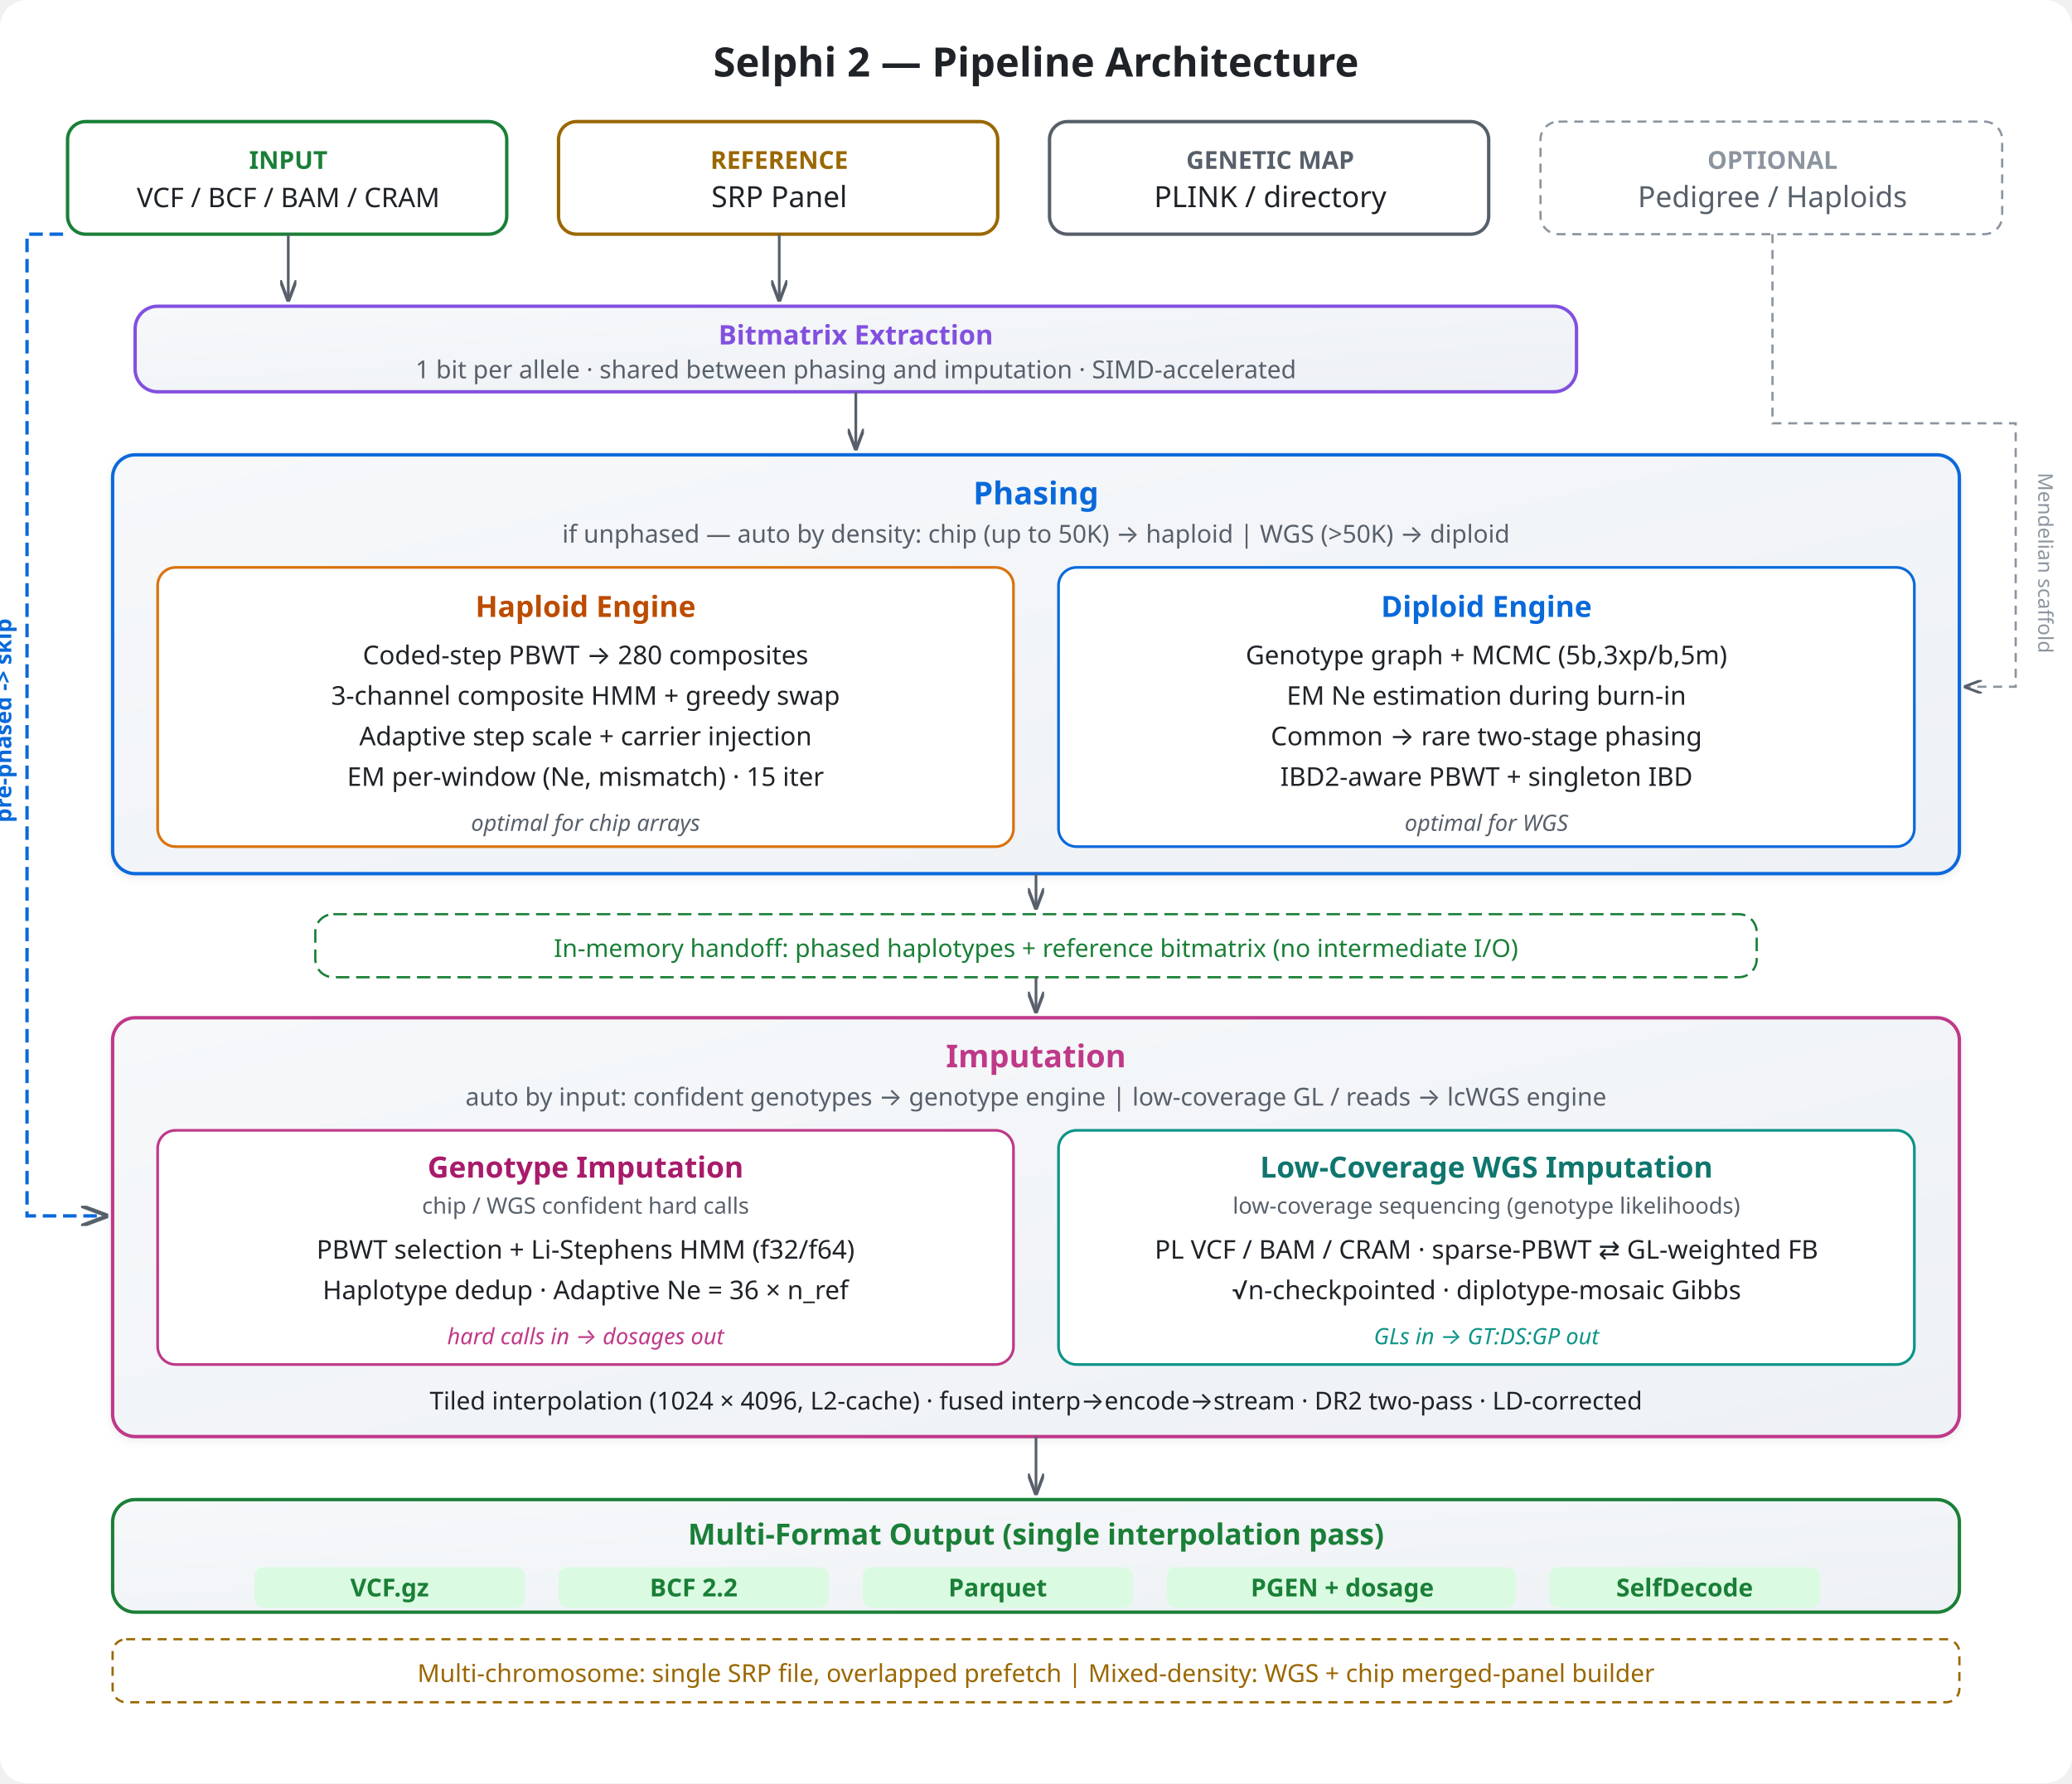
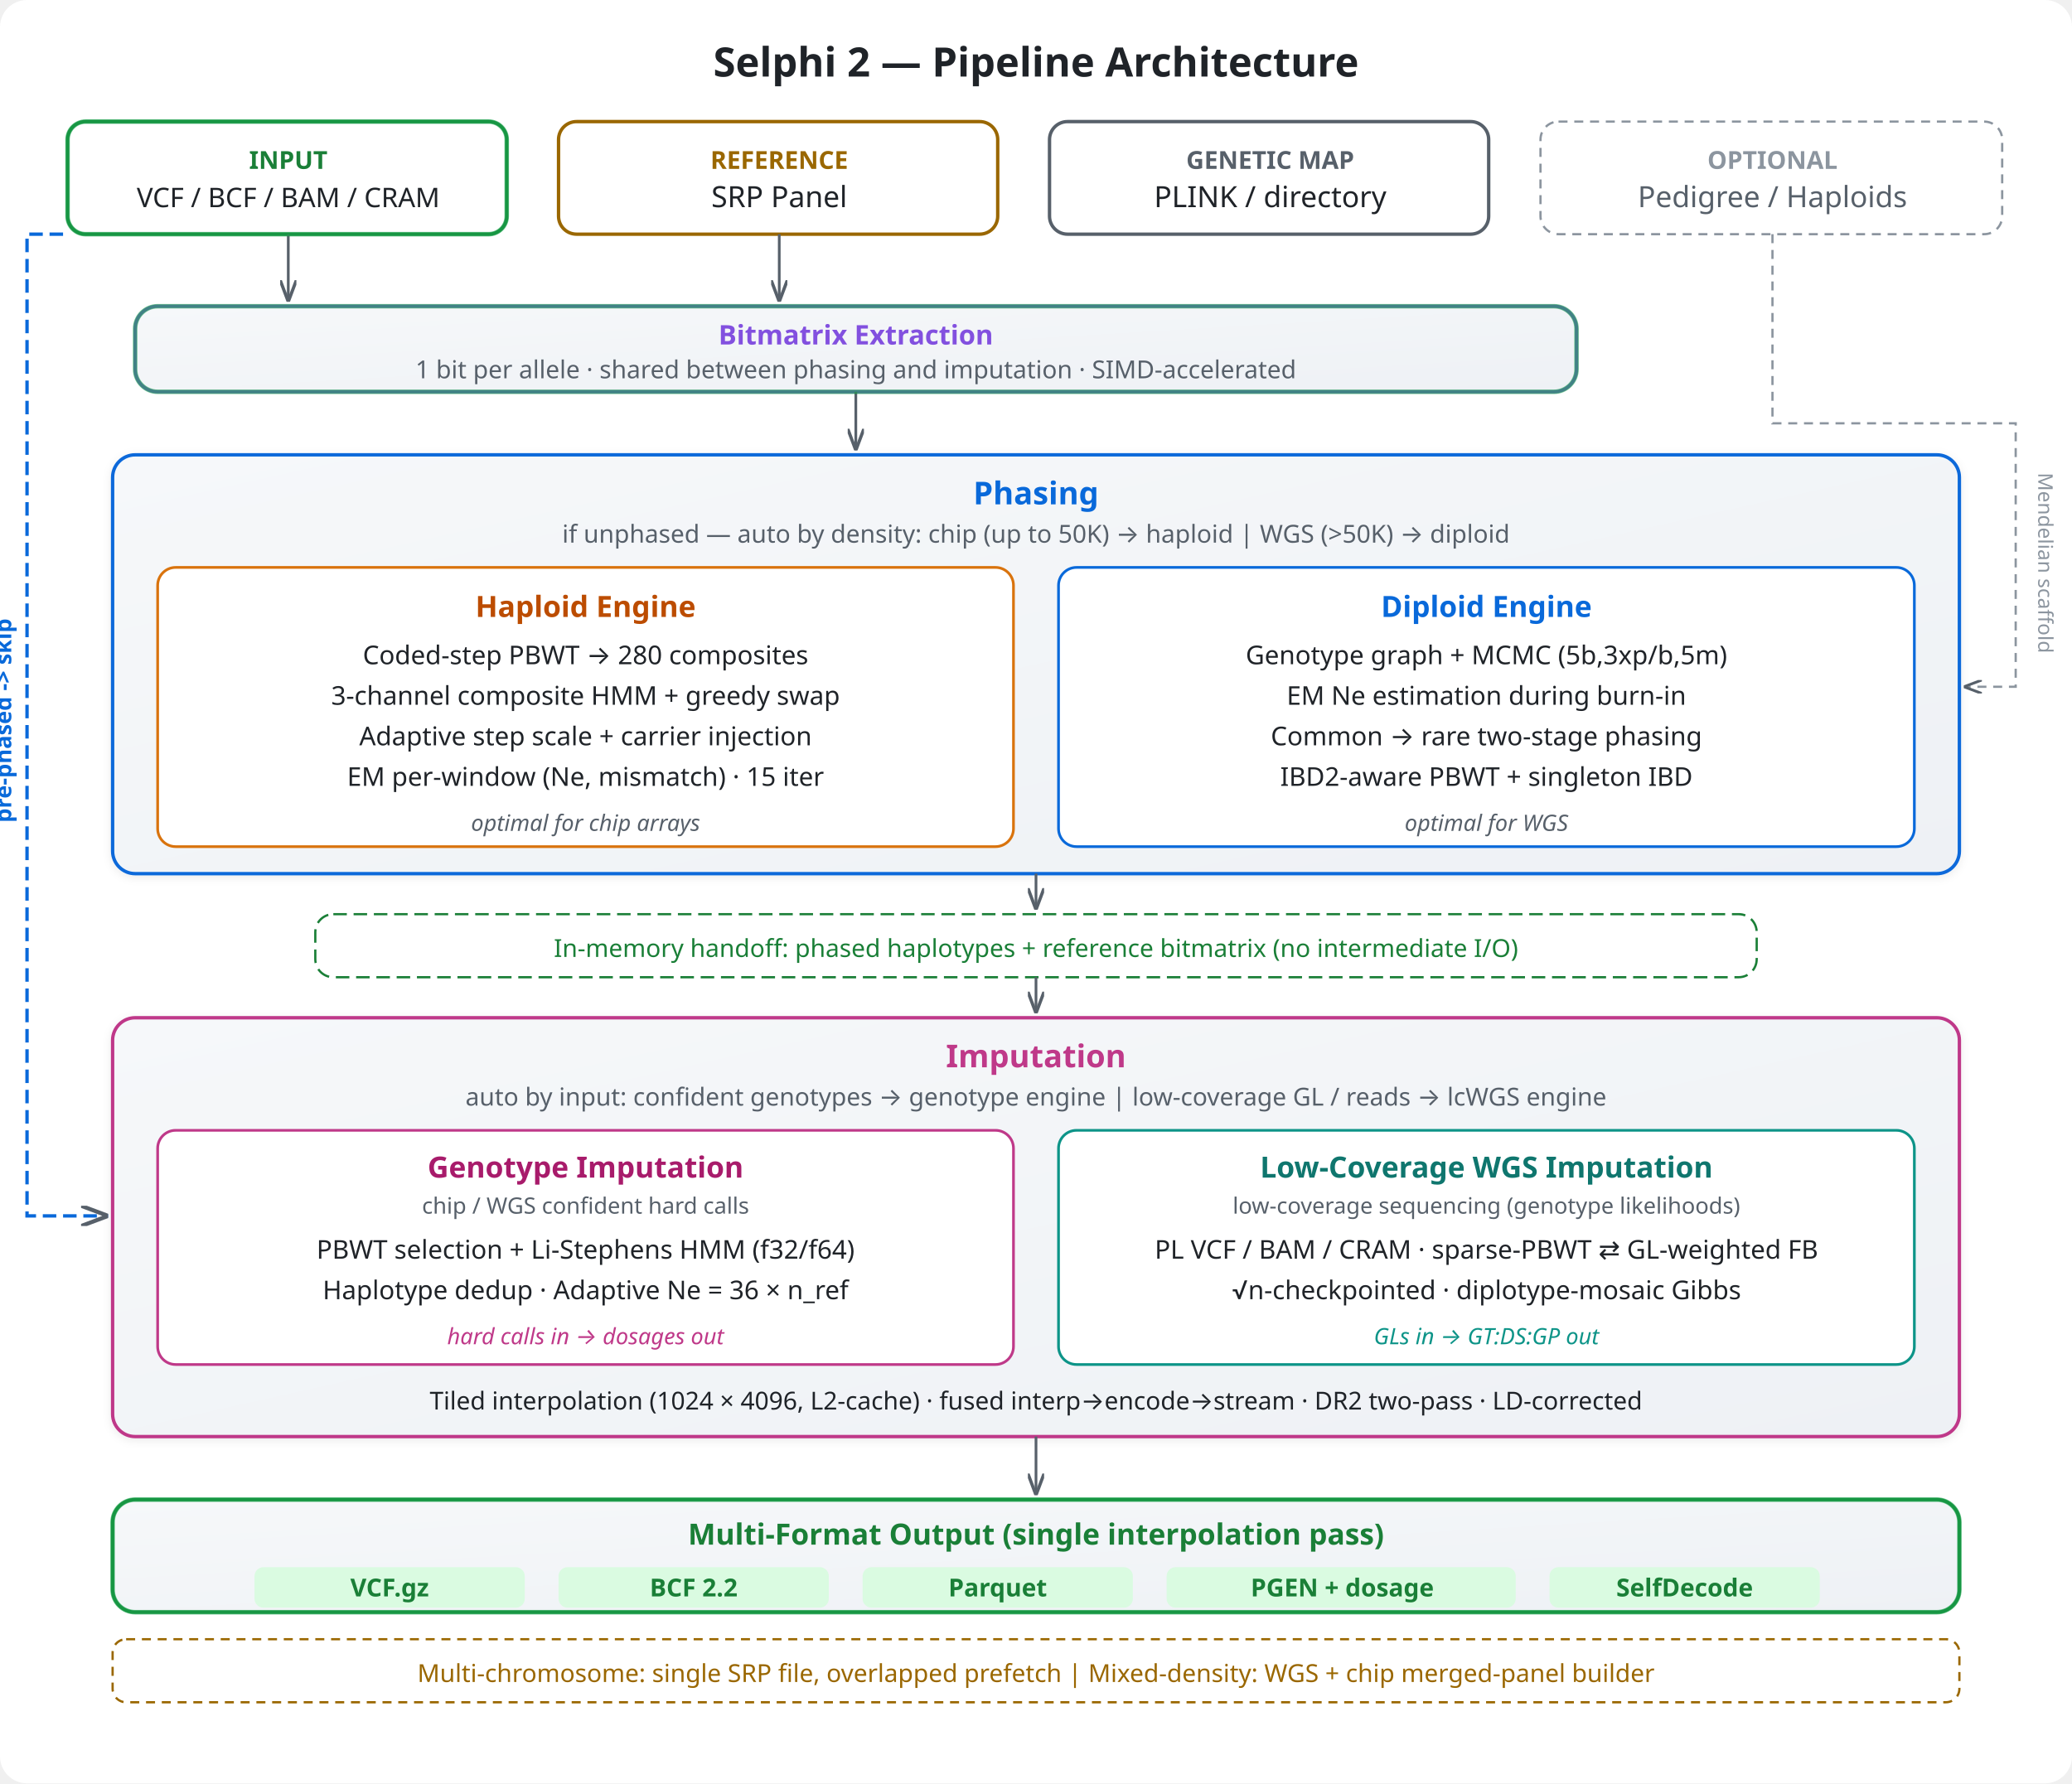
<svg xmlns="http://www.w3.org/2000/svg" viewBox="0 0 920 792" font-family="'Segoe UI', system-ui, -apple-system, sans-serif">
  <defs>
    <marker id="arr" markerWidth="8" markerHeight="6" refX="8" refY="3" orient="auto">
      <path d="M0,0 L8,3 L0,6" fill="none" stroke="#57606a" stroke-width="1.2" />
    </marker>
    <linearGradient id="sg" x1="0" y1="0" x2="1" y2="1">
      <stop offset="0%" stop-color="#f6f8fa" />
      <stop offset="100%" stop-color="#eef1f5" />
    </linearGradient>
    <filter id="sh">
      <feDropShadow dx="0" dy="1" stdDeviation="2" flood-opacity="0.08" />
    </filter>
  </defs>
  <rect width="920" height="792" rx="12" fill="#ffffff" />
  <text x="460" y="34" text-anchor="middle" fill="#1f2328" font-size="18" font-weight="600">Selphi 2 — Pipeline Architecture</text>
  <rect x="30" y="54" width="195" height="50" rx="8" fill="#ffffff" stroke="#1a7f37" stroke-width="1.5" />
  <text x="128" y="75" text-anchor="middle" fill="#1a7f37" font-size="11" font-weight="600">INPUT</text>
  <text x="128" y="92" text-anchor="middle" fill="#1f2328" font-size="12">VCF / BCF / BAM / CRAM</text>
  <rect x="248" y="54" width="195" height="50" rx="8" fill="#ffffff" stroke="#9a6700" stroke-width="1.5" />
  <text x="346" y="75" text-anchor="middle" fill="#9a6700" font-size="11" font-weight="600">REFERENCE</text>
  <text x="346" y="92" text-anchor="middle" fill="#1f2328" font-size="13">SRP Panel</text>
  <rect x="466" y="54" width="195" height="50" rx="8" fill="#ffffff" stroke="#57606a" stroke-width="1.5" />
  <text x="564" y="75" text-anchor="middle" fill="#57606a" font-size="11" font-weight="600">GENETIC MAP</text>
  <text x="564" y="92" text-anchor="middle" fill="#1f2328" font-size="13">PLINK / directory</text>
  <rect x="684" y="54" width="205" height="50" rx="8" fill="#ffffff" stroke="#8c959f" stroke-width="1" stroke-dasharray="4,3" />
  <text x="787" y="75" text-anchor="middle" fill="#8c959f" font-size="11" font-weight="600">OPTIONAL</text>
  <text x="787" y="92" text-anchor="middle" fill="#57606a" font-size="13">Pedigree / Haploids</text>
  <line x1="128" y1="104" x2="128" y2="134" stroke="#57606a" stroke-width="1.2" marker-end="url(#arr)" />
  <line x1="346" y1="104" x2="346" y2="134" stroke="#57606a" stroke-width="1.2" marker-end="url(#arr)" />
  <rect x="60" y="136" width="640" height="38" rx="10" fill="url(#sg)" stroke="#8250df" stroke-width="1.5" />
  <text x="380" y="153" text-anchor="middle" fill="#8250df" font-size="12" font-weight="700">Bitmatrix Extraction</text>
  <text x="380" y="168" text-anchor="middle" fill="#57606a" font-size="11">1 bit per allele · shared between phasing and imputation · SIMD-accelerated</text>
  <line x1="380" y1="174" x2="380" y2="200" stroke="#57606a" stroke-width="1.2" marker-end="url(#arr)" />
  <rect x="50" y="202" width="820" height="186" rx="10" fill="url(#sg)" stroke="#0969da" stroke-width="1.5" filter="url(#sh)" />
  <text x="460" y="224" text-anchor="middle" fill="#0969da" font-size="14" font-weight="700">Phasing</text>
  <text x="460" y="241" text-anchor="middle" fill="#57606a" font-size="11">if unphased — auto by density: chip (up to 50K) → haploid | WGS (&gt;50K) → diploid</text>
  <rect x="70" y="252" width="380" height="124" rx="8" fill="#ffffff" stroke="#d9730d" stroke-width="1.2" />
  <text x="260" y="274" text-anchor="middle" fill="#bc4c00" font-size="13" font-weight="700">Haploid Engine</text>
  <text x="260" y="295" text-anchor="middle" fill="#1f2328" font-size="11.5">Coded-step PBWT → 280 composites</text>
  <text x="260" y="313" text-anchor="middle" fill="#1f2328" font-size="11.5">3-channel composite HMM + greedy swap</text>
  <text x="260" y="331" text-anchor="middle" fill="#1f2328" font-size="11.5">Adaptive step scale + carrier injection</text>
  <text x="260" y="349" text-anchor="middle" fill="#1f2328" font-size="11.5">EM per-window (Ne, mismatch) · 15 iter</text>
  <text x="260" y="369" text-anchor="middle" fill="#57606a" font-size="10" font-style="italic">optimal for chip arrays</text>
  <rect x="470" y="252" width="380" height="124" rx="8" fill="#ffffff" stroke="#0969da" stroke-width="1.2" />
  <text x="660" y="274" text-anchor="middle" fill="#0969da" font-size="13" font-weight="700">Diploid Engine</text>
  <text x="660" y="295" text-anchor="middle" fill="#1f2328" font-size="11.5">Genotype graph + MCMC (5b,3xp/b,5m)</text>
  <text x="660" y="313" text-anchor="middle" fill="#1f2328" font-size="11.5">EM Ne estimation during burn-in</text>
  <text x="660" y="331" text-anchor="middle" fill="#1f2328" font-size="11.5">Common → rare two-stage phasing</text>
  <text x="660" y="349" text-anchor="middle" fill="#1f2328" font-size="11.5">IBD2-aware PBWT + singleton IBD</text>
  <text x="660" y="369" text-anchor="middle" fill="#57606a" font-size="10" font-style="italic">optimal for WGS</text>
  <path d="M787 104 L787 188 L895 188 L895 305 L872 305" fill="none" stroke="#8c959f" stroke-width="1" stroke-dasharray="4,3" marker-end="url(#arr)" />
  <text x="905" y="250" fill="#8c959f" font-size="9" transform="rotate(90,905,250)" text-anchor="middle">Mendelian scaffold</text>
  <path d="M 28 104 L 12 104 L 12 540 L 48 540" fill="none" stroke="#0969da" stroke-width="1.5" stroke-dasharray="6,3" marker-end="url(#arr)" />
  <text x="5" y="320" fill="#0969da" font-size="10" font-weight="600" transform="rotate(-90,5,320)" text-anchor="middle">pre-phased -&gt; skip</text>
  <line x1="460" y1="388" x2="460" y2="404" stroke="#57606a" stroke-width="1.2" marker-end="url(#arr)" />
  <rect x="140" y="406" width="640" height="28" rx="8" fill="#ffffff" stroke="#1a7f37" stroke-width="1" stroke-dasharray="6,3" />
  <text x="460" y="425" text-anchor="middle" fill="#1a7f37" font-size="11">In-memory handoff: phased haplotypes + reference bitmatrix (no intermediate I/O)</text>
  <line x1="460" y1="434" x2="460" y2="450" stroke="#57606a" stroke-width="1.2" marker-end="url(#arr)" />
  <rect x="50" y="452" width="820" height="186" rx="10" fill="url(#sg)" stroke="#bf3989" stroke-width="1.5" filter="url(#sh)" />
  <text x="460" y="474" text-anchor="middle" fill="#bf3989" font-size="14" font-weight="700">Imputation</text>
  <text x="460" y="491" text-anchor="middle" fill="#57606a" font-size="11">auto by input: confident genotypes → genotype engine | low-coverage GL / reads → lcWGS engine</text>
  <rect x="70" y="502" width="380" height="104" rx="8" fill="#ffffff" stroke="#bf3989" stroke-width="1.2" />
  <text x="260" y="523" text-anchor="middle" fill="#a81b6b" font-size="13" font-weight="700">Genotype Imputation</text>
  <text x="260" y="539" text-anchor="middle" fill="#57606a" font-size="10">chip / WGS confident hard calls</text>
  <text x="260" y="559" text-anchor="middle" fill="#1f2328" font-size="11.5">PBWT selection + Li-Stephens HMM (f32/f64)</text>
  <text x="260" y="577" text-anchor="middle" fill="#1f2328" font-size="11.5">Haplotype dedup · Adaptive Ne = 36 × n_ref</text>
  <text x="260" y="597" text-anchor="middle" fill="#bf3989" font-size="10" font-style="italic">hard calls in → dosages out</text>
  <rect x="470" y="502" width="380" height="104" rx="8" fill="#ffffff" stroke="#0d9488" stroke-width="1.2" />
  <text x="660" y="523" text-anchor="middle" fill="#0f766e" font-size="13" font-weight="700">Low-Coverage WGS Imputation</text>
  <text x="660" y="539" text-anchor="middle" fill="#57606a" font-size="10">low-coverage sequencing (genotype likelihoods)</text>
  <text x="660" y="559" text-anchor="middle" fill="#1f2328" font-size="11.5">PL VCF / BAM / CRAM · sparse-PBWT ⇄ GL-weighted FB</text>
  <text x="660" y="577" text-anchor="middle" fill="#1f2328" font-size="11.5">√n-checkpointed · diplotype-mosaic Gibbs</text>
  <text x="660" y="597" text-anchor="middle" fill="#0d9488" font-size="10" font-style="italic">GLs in → GT:DS:GP out</text>
  <text x="460" y="626" text-anchor="middle" fill="#1f2328" font-size="11">Tiled interpolation (1024 × 4096, L2-cache) · fused interp→encode→stream · DR2 two-pass · LD-corrected</text>
  <line x1="460" y1="638" x2="460" y2="664" stroke="#57606a" stroke-width="1.2" marker-end="url(#arr)" />
  <rect x="50" y="666" width="820" height="50" rx="10" fill="url(#sg)" stroke="#1a7f37" stroke-width="1.5" />
  <text x="460" y="686" text-anchor="middle" fill="#1a7f37" font-size="13" font-weight="700">Multi-Format Output (single interpolation pass)</text>
  <rect x="113" y="696" width="120" height="18" rx="4" fill="#dafbe1" />
  <text x="173" y="709" text-anchor="middle" fill="#1a7f37" font-size="11" font-weight="600">VCF.gz</text>
  <rect x="248" y="696" width="120" height="18" rx="4" fill="#dafbe1" />
  <text x="308" y="709" text-anchor="middle" fill="#1a7f37" font-size="11" font-weight="600">BCF 2.2</text>
  <rect x="383" y="696" width="120" height="18" rx="4" fill="#dafbe1" />
  <text x="443" y="709" text-anchor="middle" fill="#1a7f37" font-size="11" font-weight="600">Parquet</text>
  <rect x="518" y="696" width="155" height="18" rx="4" fill="#dafbe1" />
  <text x="596" y="709" text-anchor="middle" fill="#1a7f37" font-size="11" font-weight="600">PGEN + dosage</text>
  <rect x="688" y="696" width="120" height="18" rx="4" fill="#dafbe1" />
  <text x="748" y="709" text-anchor="middle" fill="#1a7f37" font-size="11" font-weight="600">SelfDecode</text>
  <rect x="50" y="728" width="820" height="28" rx="6" fill="#ffffff" stroke="#9a6700" stroke-width="1" stroke-dasharray="4,3" />
  <text x="460" y="747" text-anchor="middle" fill="#9a6700" font-size="11">Multi-chromosome: single SRP file, overlapped prefetch | Mixed-density: WGS + chip merged-panel builder</text>
+   <text x="886" y="34" text-anchor="end" font-size="12" font-weight="700" fill="#f97316" opacity="0">▶ chip array → haploid + genotype
+     <animate attributeName="opacity" values="1;1;0;0;0;0;1" keyTimes="0;0.31;0.35;0.64;0.68;0.97;1" dur="15s" repeatCount="indefinite" />
+   </text>
+   <text x="886" y="34" text-anchor="end" font-size="12" font-weight="700" fill="#2563eb" opacity="0">▶ WGS → diploid + genotype
+     <animate attributeName="opacity" values="0;0;1;1;0;0;0" keyTimes="0;0.31;0.35;0.64;0.68;0.97;1" dur="15s" repeatCount="indefinite" />
+   </text>
+   <text x="886" y="34" text-anchor="end" font-size="12" font-weight="700" fill="#0d9488" opacity="0">▶ low-coverage → lcWGS engine
+     <animate attributeName="opacity" values="0;0;0;0;1;1;0" keyTimes="0;0.31;0.35;0.64;0.68;0.97;1" dur="15s" repeatCount="indefinite" />
+   </text>
+   <g>
+     <rect x="70" y="252" width="380" height="124" rx="8" fill="#ffffff" opacity="0">
+       <animate attributeName="opacity" values="0;0;0.75;0.75;0.75;0.75;0" keyTimes="0;0.31;0.35;0.64;0.68;0.97;1" dur="15s" repeatCount="indefinite" />
+     </rect>
+     <rect x="470" y="252" width="380" height="124" rx="8" fill="#ffffff" opacity="0">
+       <animate attributeName="opacity" values="0.75;0.75;0;0;0.75;0.75;0.75" keyTimes="0;0.31;0.35;0.64;0.68;0.97;1" dur="15s" repeatCount="indefinite" />
+     </rect>
+     <rect x="49" y="201" width="822" height="188" rx="10" fill="#ffffff" opacity="0">
+       <animate attributeName="opacity" values="0;0;0;0;0.75;0.75;0" keyTimes="0;0.31;0.35;0.64;0.68;0.97;1" dur="15s" repeatCount="indefinite" />
+     </rect>
+     <rect x="140" y="406" width="640" height="28" rx="8" fill="#ffffff" opacity="0">
+       <animate attributeName="opacity" values="0;0;0;0;0.75;0.75;0" keyTimes="0;0.31;0.35;0.64;0.68;0.97;1" dur="15s" repeatCount="indefinite" />
+     </rect>
+     <rect x="70" y="502" width="380" height="104" rx="8" fill="#ffffff" opacity="0">
+       <animate attributeName="opacity" values="0;0;0;0;0.75;0.75;0" keyTimes="0;0.31;0.35;0.64;0.68;0.97;1" dur="15s" repeatCount="indefinite" />
+     </rect>
+     <rect x="470" y="502" width="380" height="104" rx="8" fill="#ffffff" opacity="0">
+       <animate attributeName="opacity" values="0.75;0.75;0.75;0.75;0;0;0.75" keyTimes="0;0.31;0.35;0.64;0.68;0.97;1" dur="15s" repeatCount="indefinite" />
+     </rect>
+   </g>
  <g fill="none">
-     <rect x="58" y="134" width="644" height="42" rx="10" stroke="#8250df" stroke-width="0">
-       <animate attributeName="stroke-width" values="0;0;3;0;0" keyTimes="0;0.08;0.13;0.20;1" dur="5s" repeatCount="indefinite" />
+     <rect x="30" y="54" width="195" height="50" rx="8" stroke="#16a34a" stroke-width="2" opacity="0.65" />
+     <rect x="60" y="136" width="640" height="38" rx="10" stroke="#16a34a" stroke-width="2" opacity="0.6" />
+     <rect x="50" y="666" width="820" height="50" rx="10" stroke="#16a34a" stroke-width="2" opacity="0.65" />
+     <rect x="70" y="252" width="380" height="124" rx="8" stroke="#f97316" stroke-width="3" opacity="0">
+       <animate attributeName="opacity" values="1;1;0;0;0;0;1" keyTimes="0;0.31;0.35;0.64;0.68;0.97;1" dur="15s" repeatCount="indefinite" />
    </rect>
-     <line x1="380" y1="174" x2="380" y2="200" stroke="#8250df" stroke-width="2.5" opacity="0">
-       <animate attributeName="opacity" values="0;0;1;0;0" keyTimes="0;0.18;0.21;0.27;1" dur="5s" repeatCount="indefinite" />
-     </line>
-     <rect x="48" y="200" width="824" height="190" rx="10" stroke="#0969da" stroke-width="0">
-       <animate attributeName="stroke-width" values="0;0;3;0;0" keyTimes="0;0.26;0.31;0.40;1" dur="5s" repeatCount="indefinite" />
+     <rect x="470" y="252" width="380" height="124" rx="8" stroke="#2563eb" stroke-width="3" opacity="0">
+       <animate attributeName="opacity" values="0;0;1;1;0;0;0" keyTimes="0;0.31;0.35;0.64;0.68;0.97;1" dur="15s" repeatCount="indefinite" />
    </rect>
-     <line x1="460" y1="388" x2="460" y2="404" stroke="#0969da" stroke-width="2.5" opacity="0">
-       <animate attributeName="opacity" values="0;0;1;0;0" keyTimes="0;0.44;0.47;0.53;1" dur="5s" repeatCount="indefinite" />
-     </line>
-     <line x1="460" y1="434" x2="460" y2="450" stroke="#bf3989" stroke-width="2.5" opacity="0">
-       <animate attributeName="opacity" values="0;0;1;0;0" keyTimes="0;0.50;0.53;0.59;1" dur="5s" repeatCount="indefinite" />
-     </line>
-     <rect x="48" y="450" width="824" height="190" rx="10" stroke="#bf3989" stroke-width="0">
-       <animate attributeName="stroke-width" values="0;0;3;0;0" keyTimes="0;0.56;0.61;0.70;1" dur="5s" repeatCount="indefinite" />
+     <rect x="140" y="406" width="640" height="28" rx="8" stroke="#16a34a" stroke-width="2.5" opacity="0">
+       <animate attributeName="opacity" values="1;1;1;1;0;0;1" keyTimes="0;0.31;0.35;0.64;0.68;0.97;1" dur="15s" repeatCount="indefinite" />
    </rect>
-     <line x1="460" y1="638" x2="460" y2="664" stroke="#1a7f37" stroke-width="2.5" opacity="0">
-       <animate attributeName="opacity" values="0;0;1;0;0" keyTimes="0;0.74;0.77;0.83;1" dur="5s" repeatCount="indefinite" />
-     </line>
-     <rect x="48" y="664" width="824" height="54" rx="10" stroke="#1a7f37" stroke-width="0">
-       <animate attributeName="stroke-width" values="0;0;3;0;0" keyTimes="0;0.82;0.87;0.96;1" dur="5s" repeatCount="indefinite" />
+     <rect x="70" y="502" width="380" height="104" rx="8" stroke="#db2777" stroke-width="3" opacity="0">
+       <animate attributeName="opacity" values="1;1;1;1;0;0;1" keyTimes="0;0.31;0.35;0.64;0.68;0.97;1" dur="15s" repeatCount="indefinite" />
+     </rect>
+     <rect x="470" y="502" width="380" height="104" rx="8" stroke="#0d9488" stroke-width="3" opacity="0">
+       <animate attributeName="opacity" values="0;0;0;0;1;1;0" keyTimes="0;0.31;0.35;0.64;0.68;0.97;1" dur="15s" repeatCount="indefinite" />
    </rect>
  </g>
</svg>
